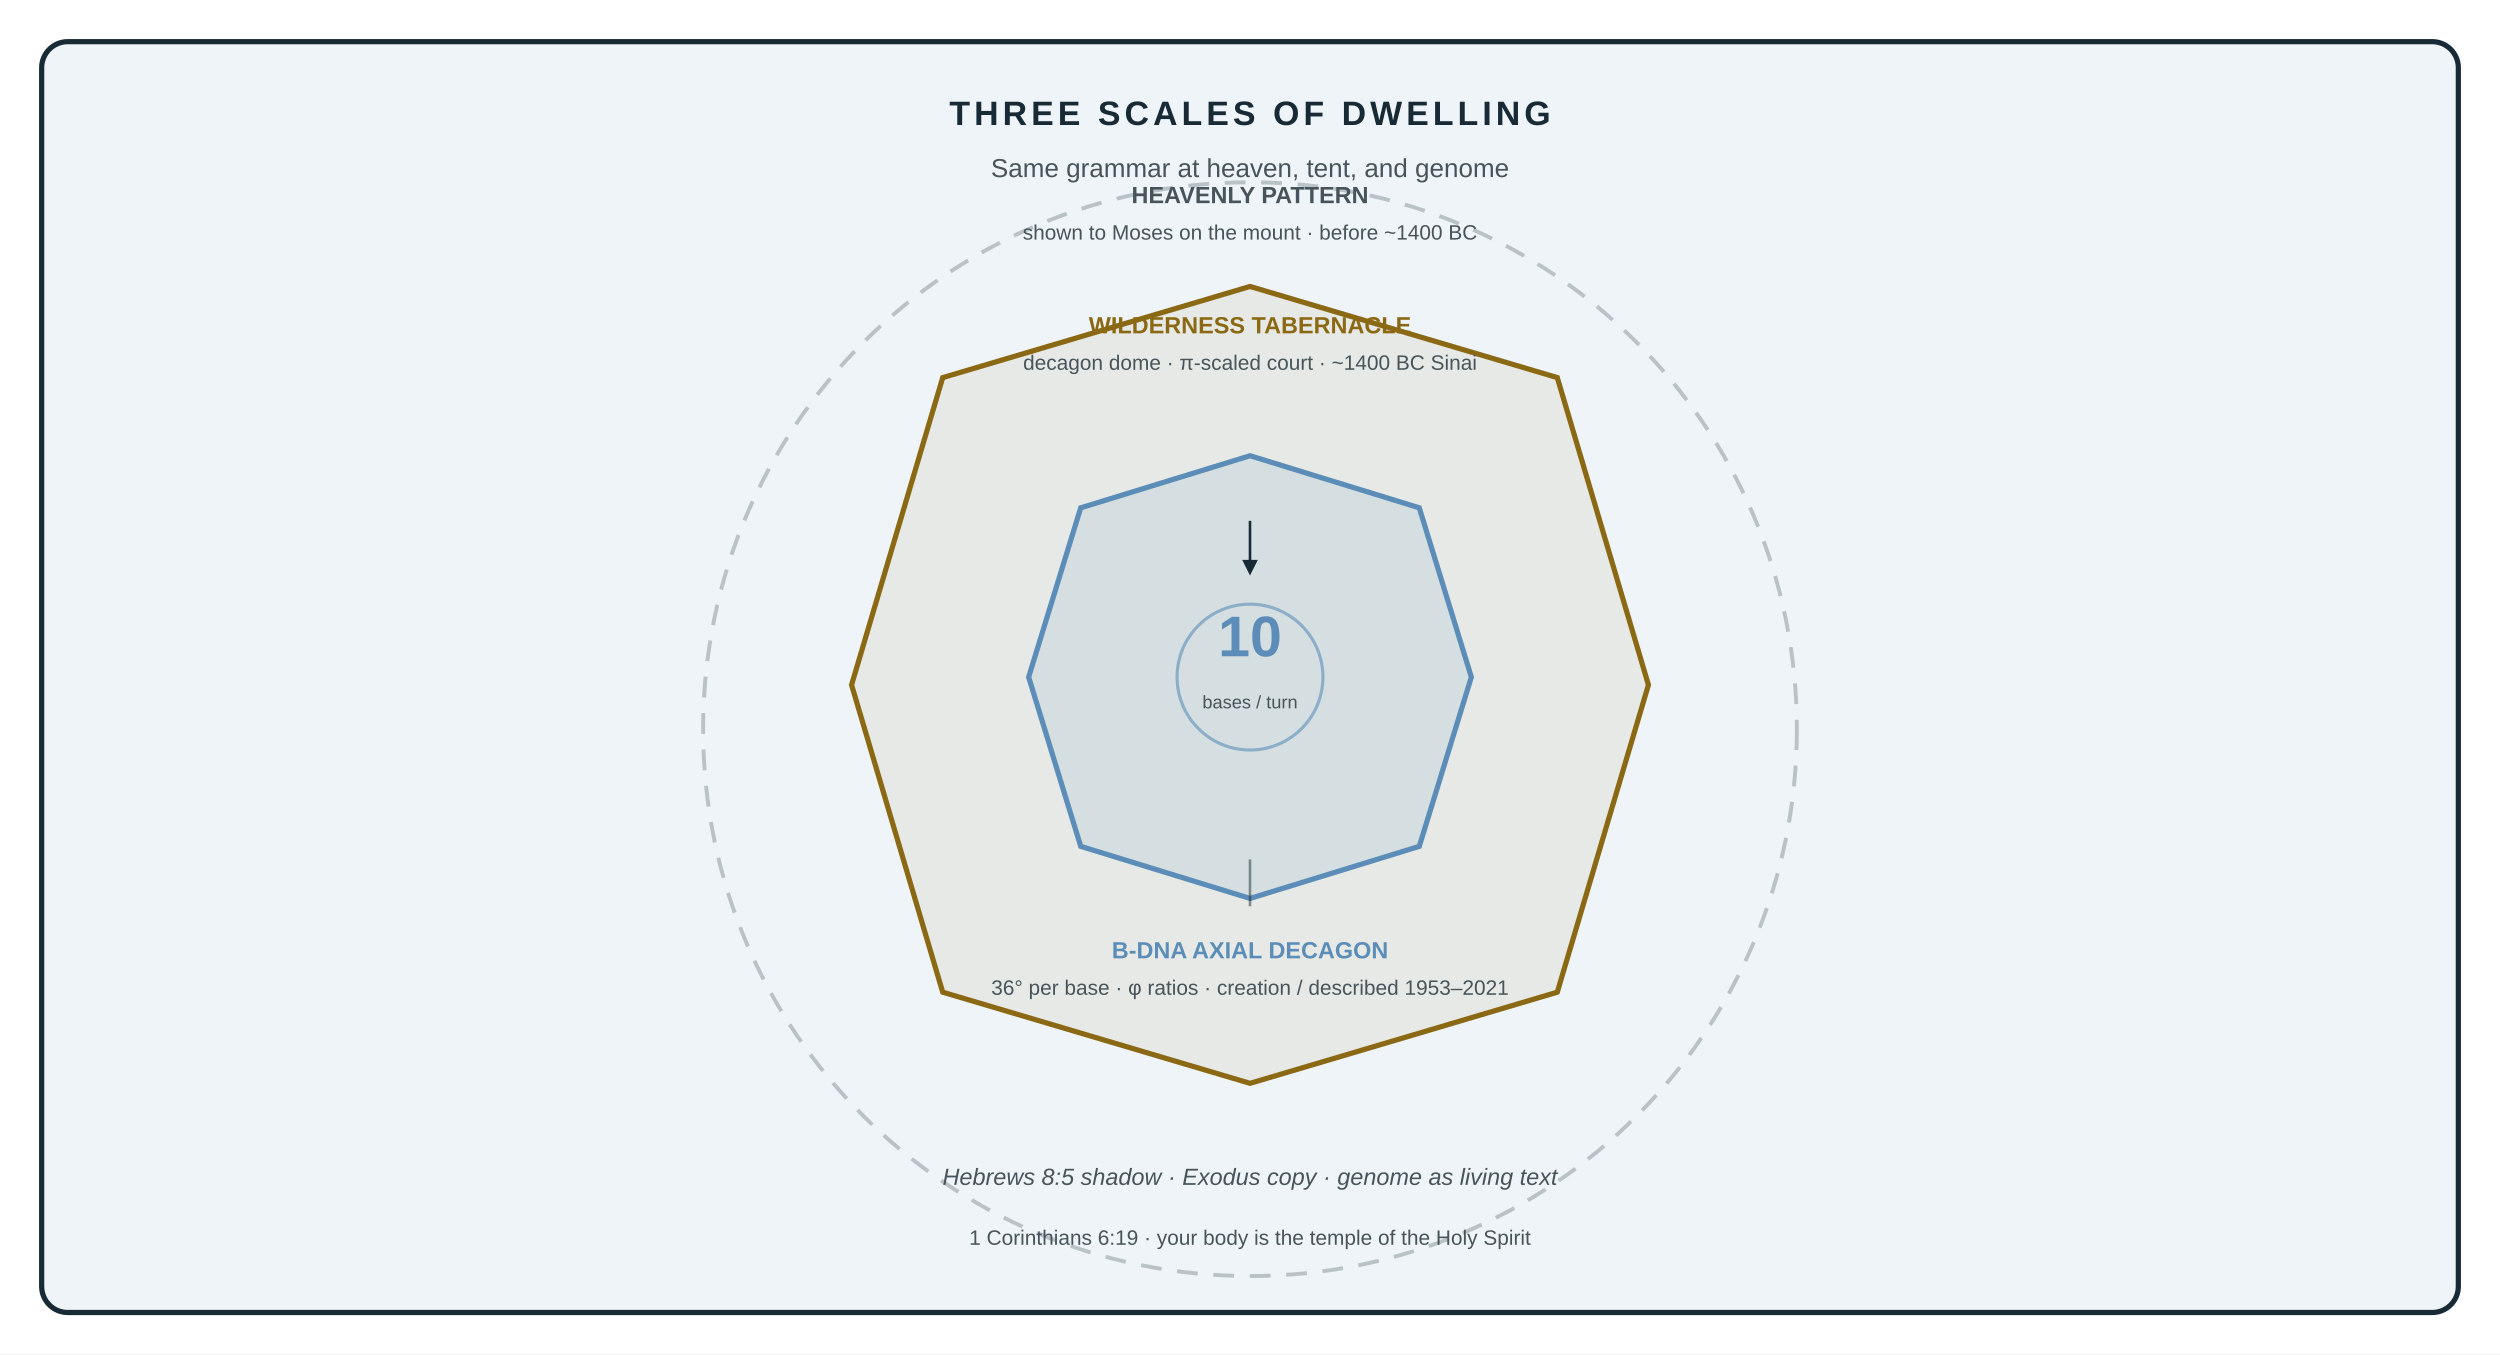
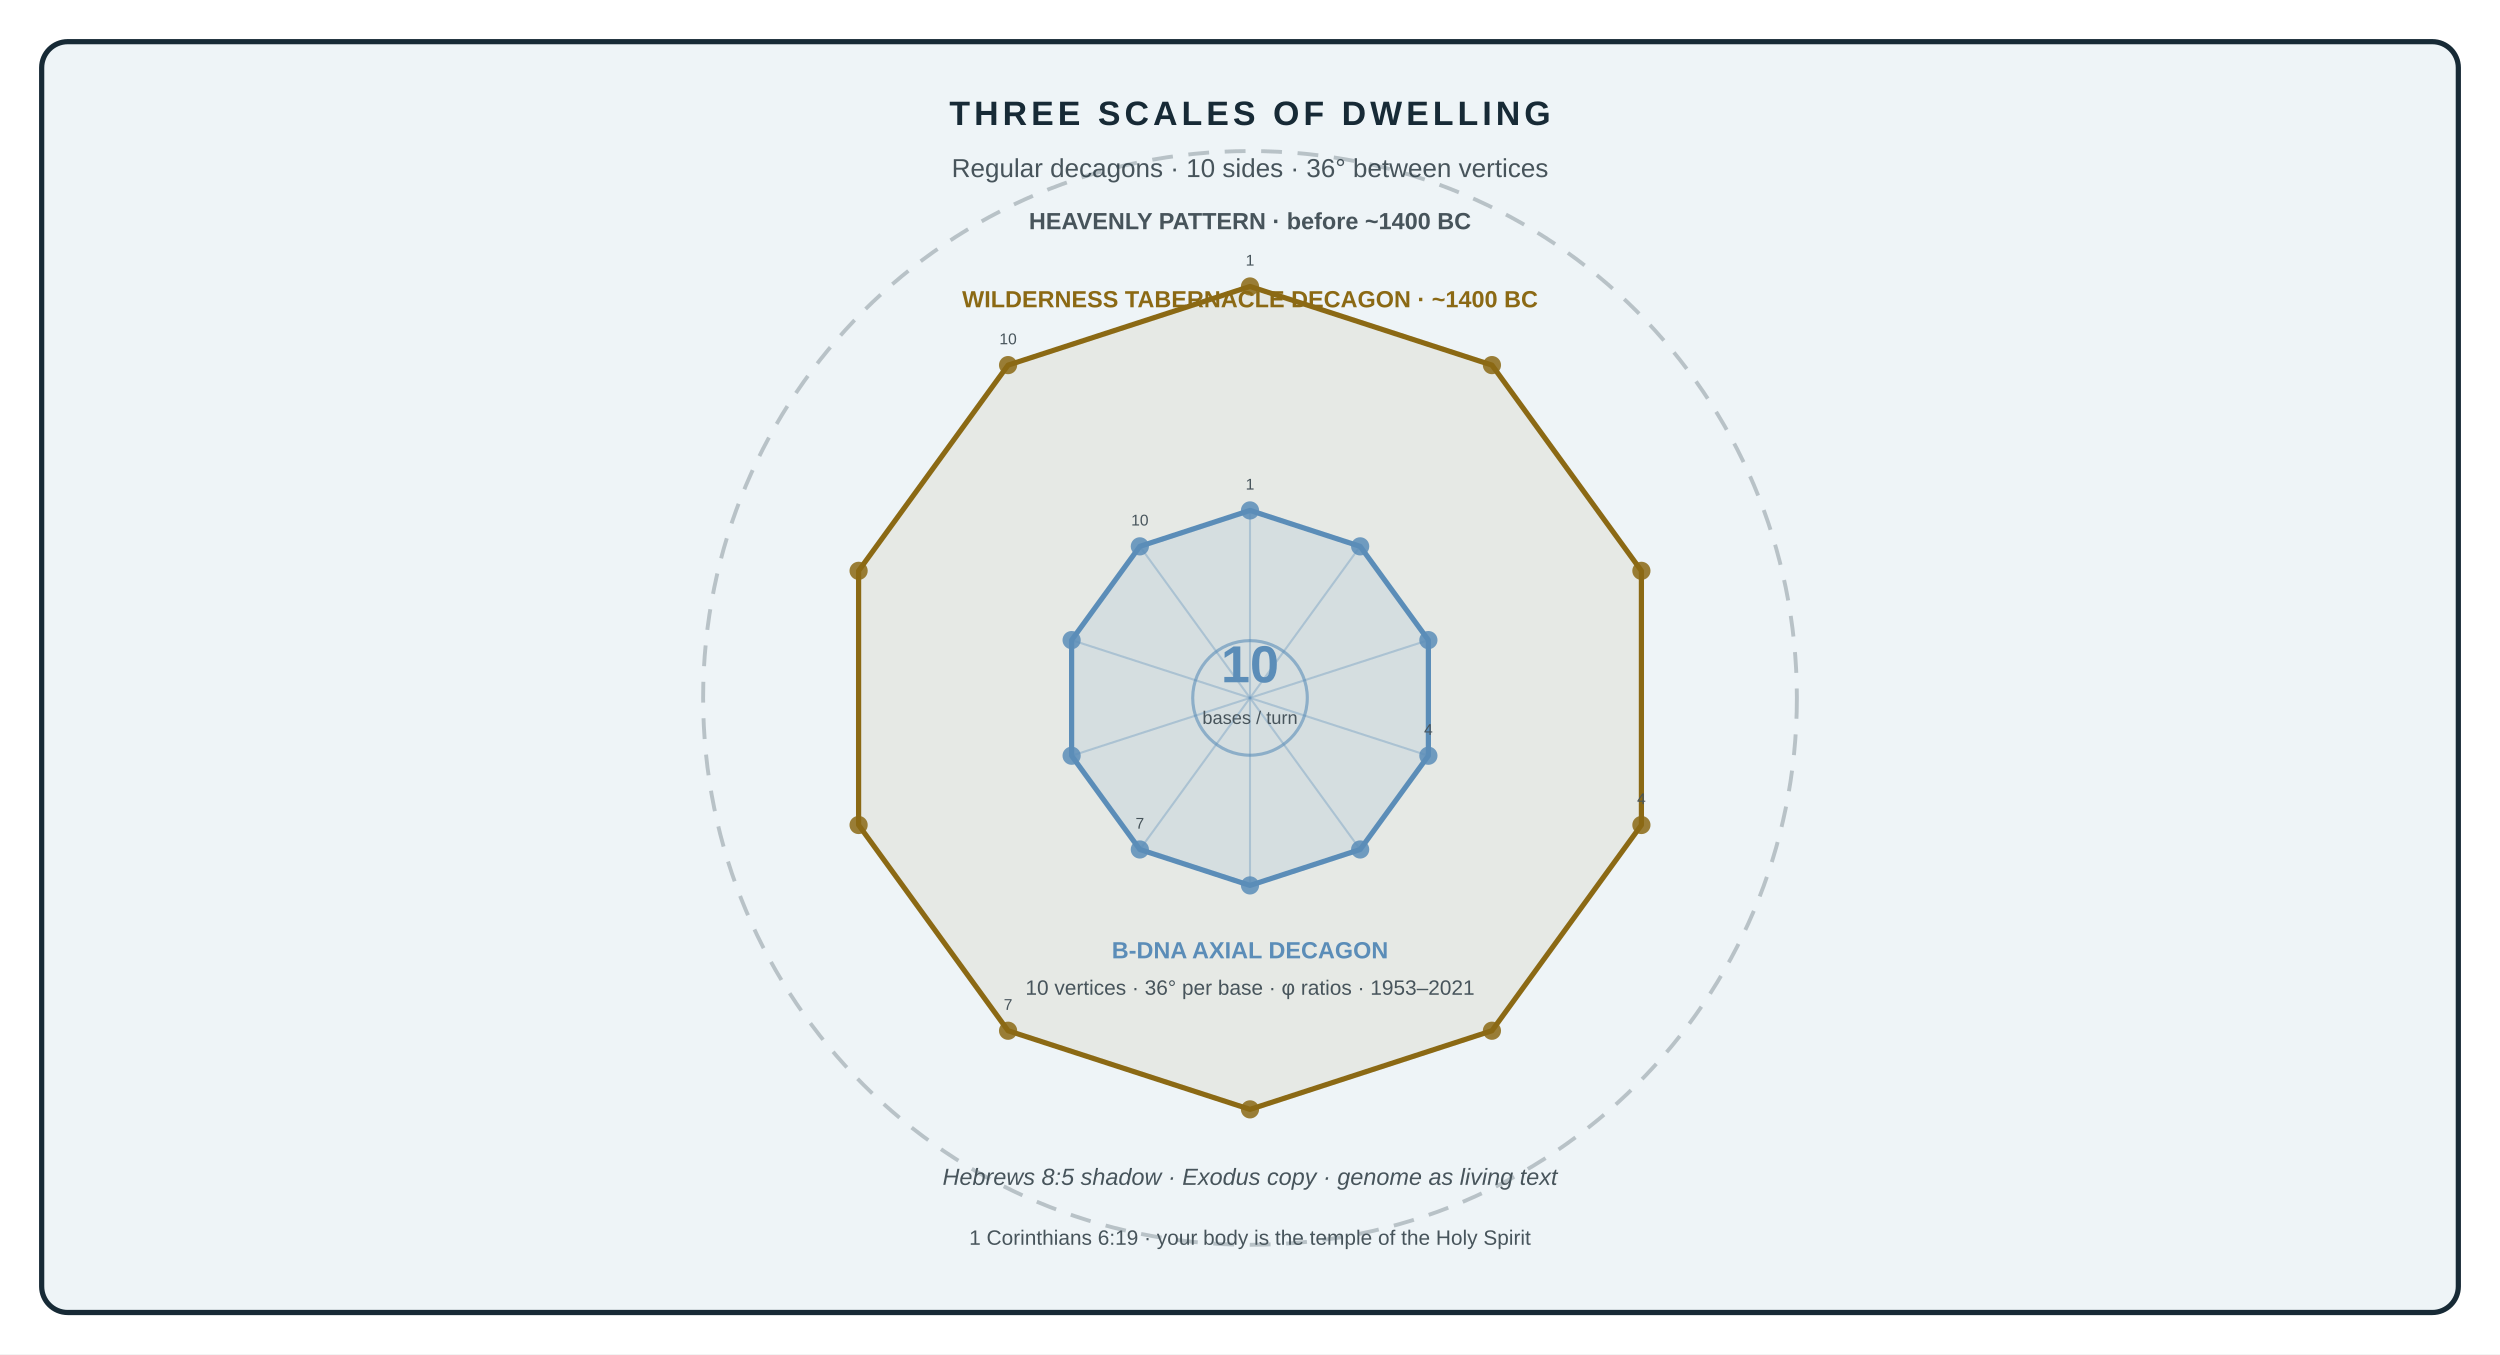
<svg xmlns="http://www.w3.org/2000/svg" width="960" height="520" viewBox="0 0 960 520" role="img">
  <rect width="960" height="520" fill="#FFFFFF" />
  <rect x="16" y="16" width="928" height="488" rx="10" fill="#EEF4F7" stroke="#172A36" stroke-width="2" />
  <text x="480" y="48" text-anchor="middle" font-family="Arial,Helvetica,sans-serif" font-size="13" font-weight="700" letter-spacing="0.12em" fill="#172A36">THREE SCALES OF DWELLING</text>
-   <text x="480" y="68" text-anchor="middle" font-family="Arial,Helvetica,sans-serif" font-size="10" fill="#47545B">Same grammar at heaven, tent, and genome</text>
-   <circle cx="480" cy="280" r="210" fill="none" stroke="#172A36" stroke-width="1.5" opacity="0.25" stroke-dasharray="8 6" />
-   <text x="480" y="78" text-anchor="middle" font-family="Arial,Helvetica,sans-serif" font-size="9" font-weight="700" fill="#47545B">HEAVENLY PATTERN</text>
-   <text x="480" y="92" text-anchor="middle" font-family="Arial,Helvetica,sans-serif" font-size="8" fill="#47545B">shown to Moses on the mount · before ~1400 BC</text>
-   <polygon points="480,110 598,145 633,263 598,381 480,416 362,381 327,263 362,145" fill="rgba(139,105,20,0.08)" stroke="#8B6914" stroke-width="2" />
-   <text x="480" y="128" text-anchor="middle" font-family="Arial,Helvetica,sans-serif" font-size="9" font-weight="700" fill="#8B6914">WILDERNESS TABERNACLE</text>
-   <text x="480" y="142" text-anchor="middle" font-family="Arial,Helvetica,sans-serif" font-size="8" fill="#47545B">decagon dome · π-scaled court · ~1400 BC Sinai</text>
-   <polygon points="480,175 545,195 565,260 545,325 480,345 415,325 395,260 415,195" fill="rgba(91,141,184,0.12)" stroke="#5B8DB8" stroke-width="2" />
-   <circle cx="480" cy="260" r="28" fill="none" stroke="#5B8DB8" stroke-width="1.2" opacity="0.6" />
-   <text x="480" y="252" text-anchor="middle" font-family="Arial,Helvetica,sans-serif" font-size="22" font-weight="700" fill="#5B8DB8">10</text>
-   <text x="480" y="272" text-anchor="middle" font-family="Arial,Helvetica,sans-serif" font-size="7" fill="#47545B">bases / turn</text>
+   <text x="480" y="68" text-anchor="middle" font-family="Arial,Helvetica,sans-serif" font-size="10" fill="#47545B">Regular decagons · 10 sides · 36° between vertices</text>
+   <circle cx="480" cy="268" r="210" fill="none" stroke="#172A36" stroke-width="1.5" opacity="0.25" stroke-dasharray="8 6" />
+   <text x="480" y="88" text-anchor="middle" font-family="Arial,Helvetica,sans-serif" font-size="9" font-weight="700" fill="#47545B">HEAVENLY PATTERN · before ~1400 BC</text>
+   <polygon points="480.0,110.0 572.9,140.2 630.3,219.2 630.3,316.8 572.9,395.8 480.0,426.0 387.1,395.8 329.7,316.8 329.7,219.2 387.1,140.2" fill="rgba(139,105,20,0.08)" stroke="#8B6914" stroke-width="2" stroke-linejoin="round" />
+   <circle cx="480.0" cy="110.0" r="3.5" fill="#8B6914" opacity="0.85" />
+   <text x="480.0" y="102.0" text-anchor="middle" font-family="Arial,Helvetica,sans-serif" font-size="6" fill="#47545B">1</text>
+   <circle cx="572.9" cy="140.2" r="3.5" fill="#8B6914" opacity="0.85" />
+   <circle cx="630.3" cy="219.2" r="3.5" fill="#8B6914" opacity="0.85" />
+   <circle cx="630.3" cy="316.8" r="3.5" fill="#8B6914" opacity="0.85" />
+   <text x="630.3" y="308.8" text-anchor="middle" font-family="Arial,Helvetica,sans-serif" font-size="6" fill="#47545B">4</text>
+   <circle cx="572.9" cy="395.8" r="3.5" fill="#8B6914" opacity="0.85" />
+   <circle cx="480.0" cy="426.0" r="3.5" fill="#8B6914" opacity="0.85" />
+   <circle cx="387.1" cy="395.8" r="3.5" fill="#8B6914" opacity="0.85" />
+   <text x="387.1" y="387.8" text-anchor="middle" font-family="Arial,Helvetica,sans-serif" font-size="6" fill="#47545B">7</text>
+   <circle cx="329.7" cy="316.8" r="3.5" fill="#8B6914" opacity="0.85" />
+   <circle cx="329.7" cy="219.2" r="3.5" fill="#8B6914" opacity="0.85" />
+   <circle cx="387.1" cy="140.2" r="3.5" fill="#8B6914" opacity="0.85" />
+   <text x="387.1" y="132.2" text-anchor="middle" font-family="Arial,Helvetica,sans-serif" font-size="6" fill="#47545B">10</text>
+   <text x="480" y="118" text-anchor="middle" font-family="Arial,Helvetica,sans-serif" font-size="9" font-weight="700" fill="#8B6914">WILDERNESS TABERNACLE DECAGON · ~1400 BC</text>
+   <polygon points="480.0,196.0 522.3,209.8 548.5,245.8 548.5,290.2 522.3,326.2 480.0,340.0 437.7,326.2 411.5,290.2 411.5,245.8 437.7,209.8" fill="rgba(91,141,184,0.12)" stroke="#5B8DB8" stroke-width="2" stroke-linejoin="round" />
+   <circle cx="480.0" cy="196.0" r="3.5" fill="#5B8DB8" opacity="0.85" />
+   <text x="480.0" y="188.0" text-anchor="middle" font-family="Arial,Helvetica,sans-serif" font-size="6" fill="#47545B">1</text>
+   <circle cx="522.3" cy="209.8" r="3.5" fill="#5B8DB8" opacity="0.85" />
+   <circle cx="548.5" cy="245.8" r="3.5" fill="#5B8DB8" opacity="0.85" />
+   <circle cx="548.5" cy="290.2" r="3.5" fill="#5B8DB8" opacity="0.85" />
+   <text x="548.5" y="282.2" text-anchor="middle" font-family="Arial,Helvetica,sans-serif" font-size="6" fill="#47545B">4</text>
+   <circle cx="522.3" cy="326.2" r="3.5" fill="#5B8DB8" opacity="0.85" />
+   <circle cx="480.0" cy="340.0" r="3.5" fill="#5B8DB8" opacity="0.85" />
+   <circle cx="437.7" cy="326.2" r="3.5" fill="#5B8DB8" opacity="0.85" />
+   <text x="437.7" y="318.2" text-anchor="middle" font-family="Arial,Helvetica,sans-serif" font-size="6" fill="#47545B">7</text>
+   <circle cx="411.5" cy="290.2" r="3.5" fill="#5B8DB8" opacity="0.85" />
+   <circle cx="411.5" cy="245.8" r="3.5" fill="#5B8DB8" opacity="0.85" />
+   <circle cx="437.7" cy="209.8" r="3.5" fill="#5B8DB8" opacity="0.85" />
+   <text x="437.7" y="201.8" text-anchor="middle" font-family="Arial,Helvetica,sans-serif" font-size="6" fill="#47545B">10</text>
+   <line x1="480.0" y1="268.0" x2="480.0" y2="196.0" stroke="#5B8DB8" stroke-width="0.8" opacity="0.35" />
+   <line x1="480.0" y1="268.0" x2="522.3" y2="209.8" stroke="#5B8DB8" stroke-width="0.8" opacity="0.35" />
+   <line x1="480.0" y1="268.0" x2="548.5" y2="245.8" stroke="#5B8DB8" stroke-width="0.8" opacity="0.35" />
+   <line x1="480.0" y1="268.0" x2="548.5" y2="290.2" stroke="#5B8DB8" stroke-width="0.8" opacity="0.35" />
+   <line x1="480.0" y1="268.0" x2="522.3" y2="326.2" stroke="#5B8DB8" stroke-width="0.8" opacity="0.35" />
+   <line x1="480.0" y1="268.0" x2="480.0" y2="340.0" stroke="#5B8DB8" stroke-width="0.8" opacity="0.35" />
+   <line x1="480.0" y1="268.0" x2="437.7" y2="326.2" stroke="#5B8DB8" stroke-width="0.8" opacity="0.35" />
+   <line x1="480.0" y1="268.0" x2="411.5" y2="290.2" stroke="#5B8DB8" stroke-width="0.8" opacity="0.35" />
+   <line x1="480.0" y1="268.0" x2="411.5" y2="245.8" stroke="#5B8DB8" stroke-width="0.8" opacity="0.35" />
+   <line x1="480.0" y1="268.0" x2="437.7" y2="209.8" stroke="#5B8DB8" stroke-width="0.8" opacity="0.35" />
+   <circle cx="480" cy="268" r="22" fill="none" stroke="#5B8DB8" stroke-width="1.2" opacity="0.6" />
+   <text x="480" y="262" text-anchor="middle" font-family="Arial,Helvetica,sans-serif" font-size="20" font-weight="700" fill="#5B8DB8">10</text>
+   <text x="480" y="278" text-anchor="middle" font-family="Arial,Helvetica,sans-serif" font-size="7" fill="#47545B">bases / turn</text>
  <text x="480" y="368" text-anchor="middle" font-family="Arial,Helvetica,sans-serif" font-size="9" font-weight="700" fill="#5B8DB8">B-DNA AXIAL DECAGON</text>
-   <text x="480" y="382" text-anchor="middle" font-family="Arial,Helvetica,sans-serif" font-size="8" fill="#47545B">36° per base · φ ratios · creation / described 1953–2021</text>
-   <path d="M480 200 L480 218" stroke="#172A36" stroke-width="1" marker-end="url(#arr)" />
-   <path d="M480 330 L480 348" stroke="#172A36" stroke-width="1" opacity="0.5" />
-   <defs>
-     <marker id="arr" markerWidth="6" markerHeight="6" refX="3" refY="3" orient="auto">
-       <path d="M0,0 L6,3 L0,6 Z" fill="#172A36" />
-     </marker>
-   </defs>
+   <text x="480" y="382" text-anchor="middle" font-family="Arial,Helvetica,sans-serif" font-size="8" fill="#47545B">10 vertices · 36° per base · φ ratios · 1953–2021</text>
  <text x="480" y="455" text-anchor="middle" font-family="Arial,Helvetica,sans-serif" font-size="9" font-style="italic" fill="#47545B">Hebrews 8:5 shadow · Exodus copy · genome as living text</text>
  <text x="480" y="478" text-anchor="middle" font-family="Arial,Helvetica,sans-serif" font-size="8" fill="#47545B">1 Corinthians 6:19 · your body is the temple of the Holy Spirit</text>
</svg>
